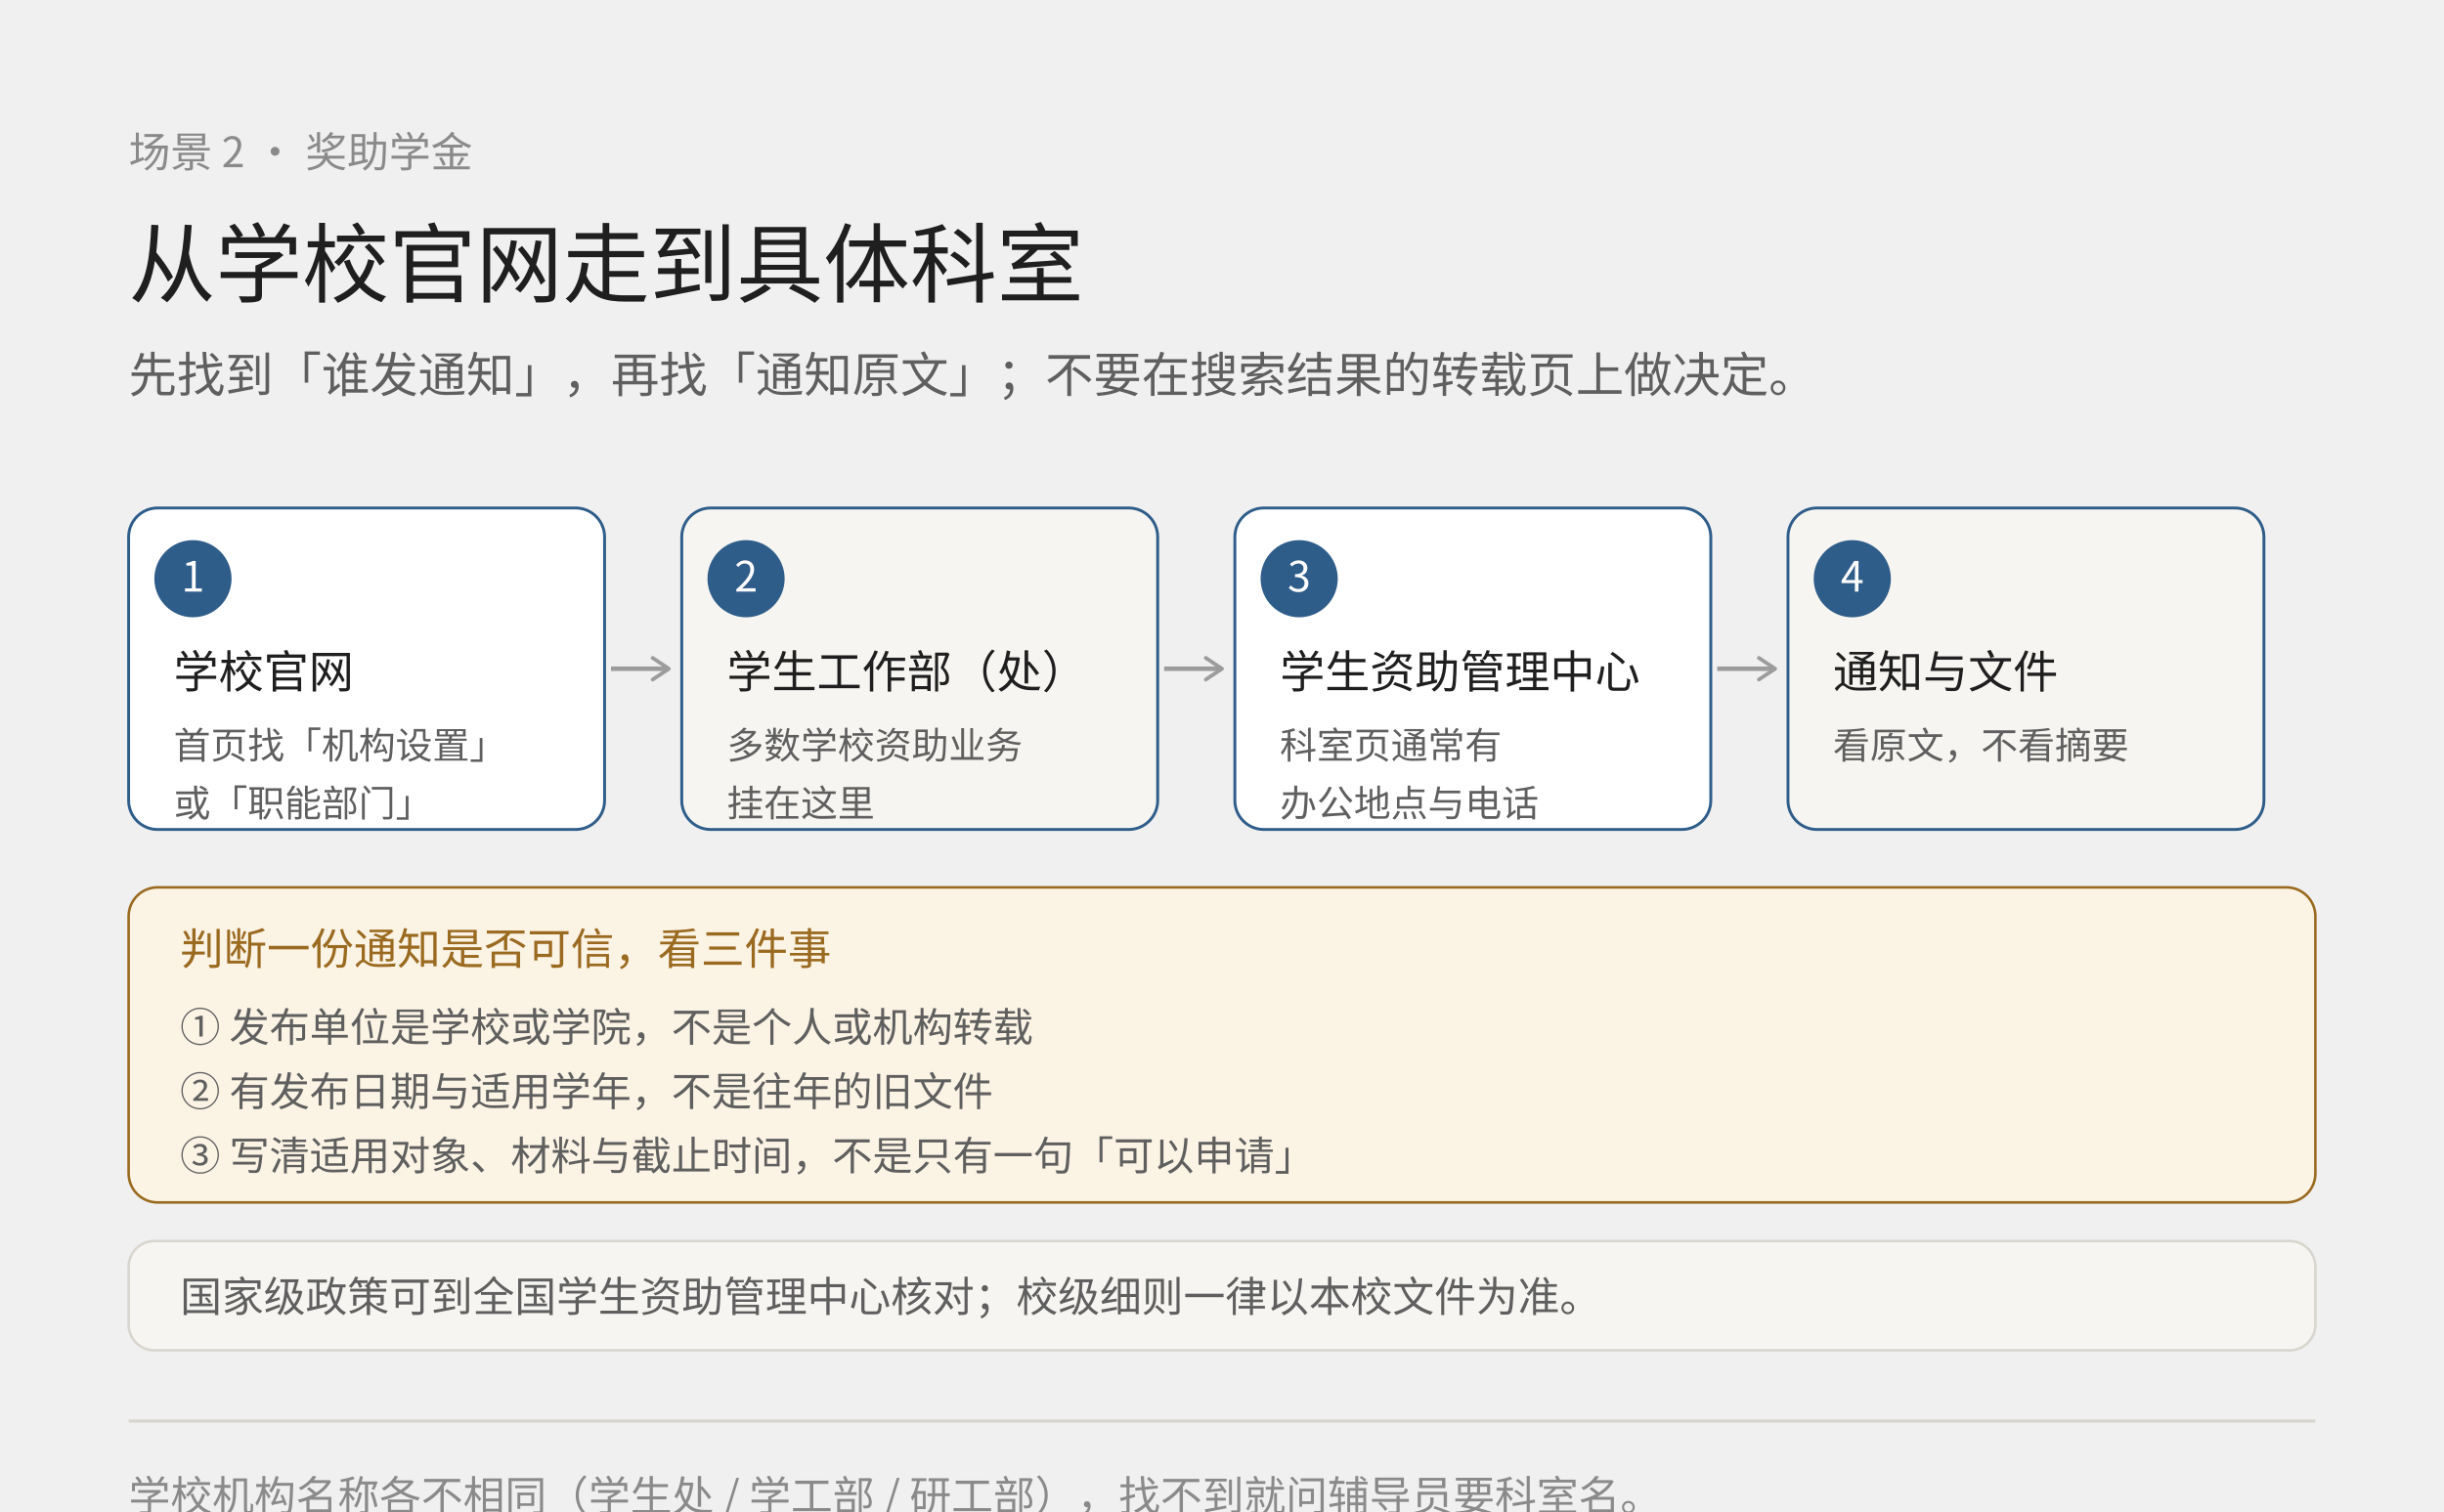
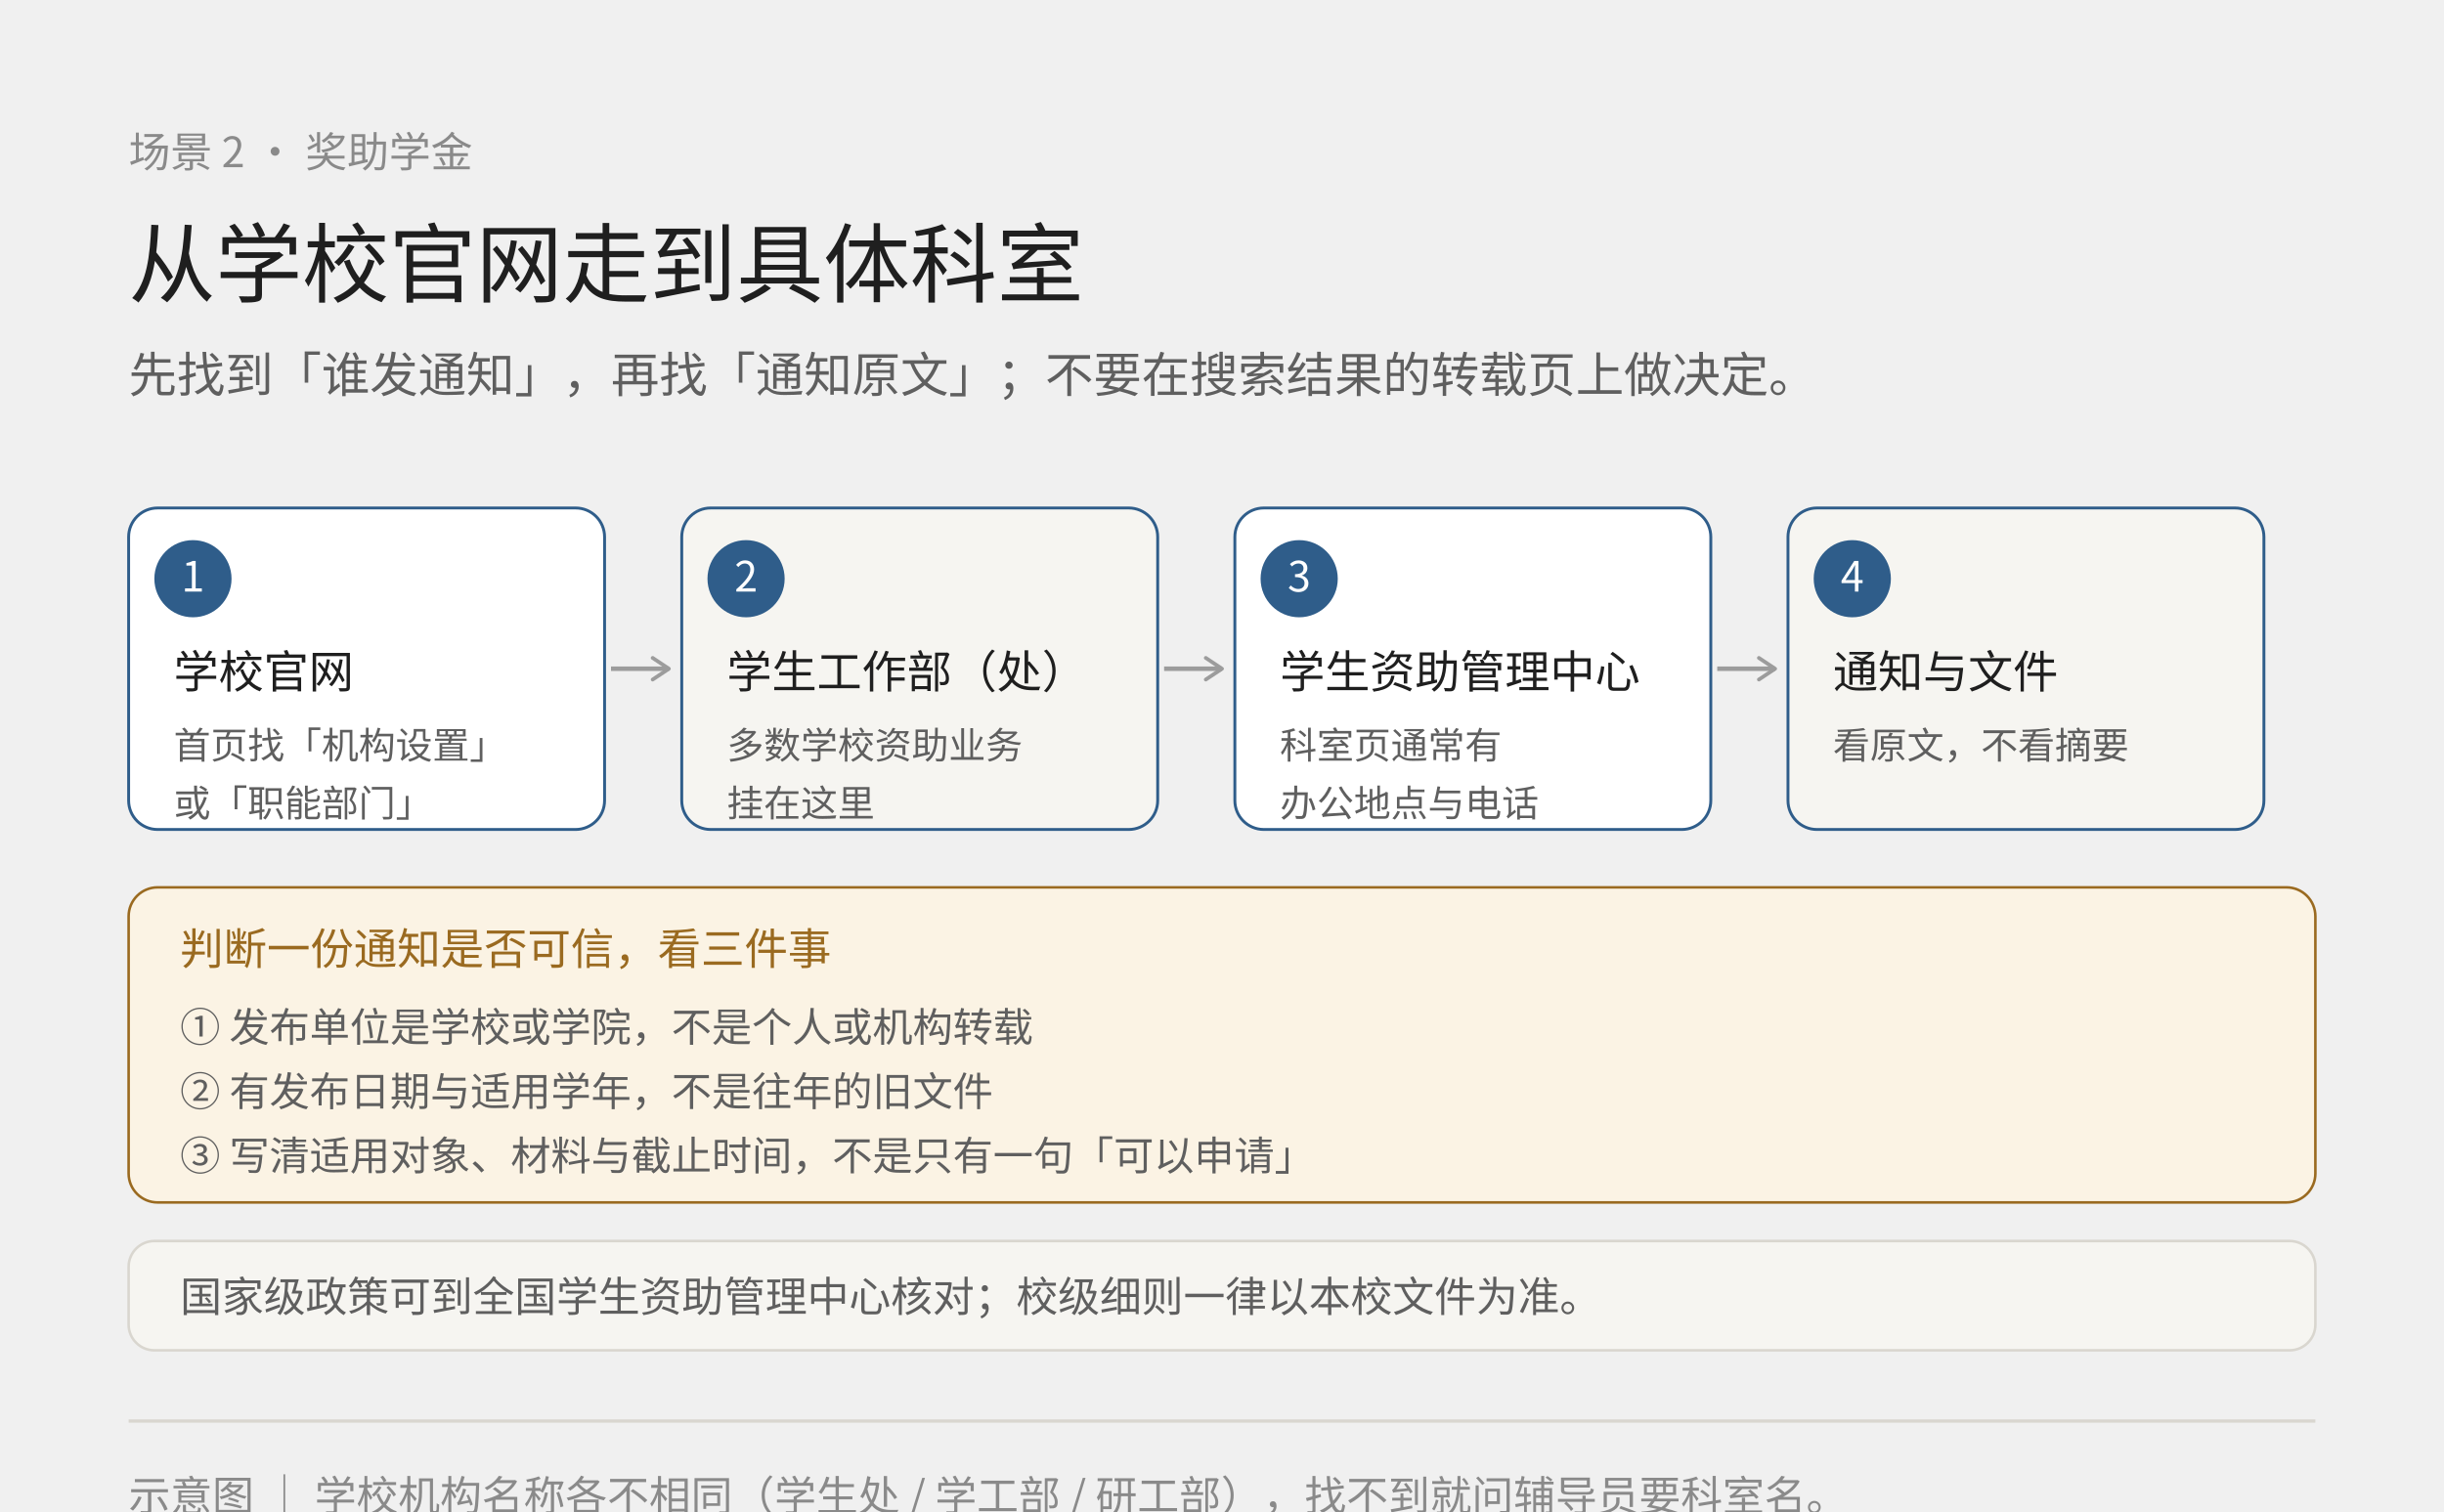
<svg xmlns="http://www.w3.org/2000/svg" viewBox="0 0 760 470" width="760" height="470" font-family="PingFang SC, Noto Sans CJK SC, Source Han Sans SC, Microsoft YaHei, sans-serif">
  <defs>
    <marker id="a" viewBox="0 0 10 10" refX="8" refY="5" markerWidth="6" markerHeight="6" orient="auto-start-reverse">
      <path d="M2 1L8 5L2 9" fill="none" stroke="#9c9c9c" stroke-width="1.4" stroke-linecap="round" stroke-linejoin="round" />
    </marker>
  </defs>
  <text x="40" y="52" font-size="13" fill="#8a8a8a" font-weight="400" text-anchor="start">场景 2 · 奖助学金</text>
  <text x="40" y="92" font-size="27" fill="#1f1f1f" font-weight="500" text-anchor="start">从学校官网走到具体科室</text>
  <text x="40" y="122" font-size="15" fill="#5f5f5f" font-weight="400" text-anchor="start">先找到「谁发通知」，再找「通知原文」；不要在搜索结果的转载页上做决定。</text>
  <rect x="40" y="158" width="148" height="100" rx="9" fill="#ffffff" stroke="#2f5d8a" stroke-width="0.9" />
  <circle cx="60" cy="180" r="12" fill="#2f5d8a" />
  <text x="60" y="184" font-size="13" fill="#ffffff" font-weight="500" text-anchor="middle">1</text>
  <text x="54" y="214" font-size="14" fill="#1f1f1f" font-weight="500" text-anchor="start">学校官网</text>
  <text x="54" y="236" font-size="11.5" fill="#5f5f5f" font-weight="400" text-anchor="start">首页找「机构设置」</text>
  <text x="54" y="254" font-size="11.5" fill="#5f5f5f" font-weight="400" text-anchor="start">或「职能部门」</text>
  <path d="M190 208 L208 208" fill="none" stroke="#9c9c9c" stroke-width="1.4" marker-end="url(#a)" />
  <rect x="212" y="158" width="148" height="100" rx="9" fill="#f6f5f1" stroke="#2f5d8a" stroke-width="0.9" />
  <circle cx="232" cy="180" r="12" fill="#2f5d8a" />
  <text x="232" y="184" font-size="13" fill="#ffffff" font-weight="500" text-anchor="middle">2</text>
  <text x="226" y="214" font-size="14" fill="#1f1f1f" font-weight="500" text-anchor="start">学生工作部（处）</text>
  <text x="226" y="236" font-size="11.5" fill="#5f5f5f" font-weight="400" text-anchor="start">多数学校资助业务</text>
  <text x="226" y="254" font-size="11.5" fill="#5f5f5f" font-weight="400" text-anchor="start">挂在这里</text>
  <path d="M362 208 L380 208" fill="none" stroke="#9c9c9c" stroke-width="1.4" marker-end="url(#a)" />
  <rect x="384" y="158" width="148" height="100" rx="9" fill="#ffffff" stroke="#2f5d8a" stroke-width="0.9" />
  <circle cx="404" cy="180" r="12" fill="#2f5d8a" />
  <text x="404" y="184" font-size="13" fill="#ffffff" font-weight="500" text-anchor="middle">3</text>
  <text x="398" y="214" font-size="14" fill="#1f1f1f" font-weight="500" text-anchor="start">学生资助管理中心</text>
  <text x="398" y="236" font-size="11.5" fill="#5f5f5f" font-weight="400" text-anchor="start">科室页通常有</text>
  <text x="398" y="254" font-size="11.5" fill="#5f5f5f" font-weight="400" text-anchor="start">办公地点与电话</text>
  <path d="M534 208 L552 208" fill="none" stroke="#9c9c9c" stroke-width="1.4" marker-end="url(#a)" />
  <rect x="556" y="158" width="148" height="100" rx="9" fill="#f6f5f1" stroke="#2f5d8a" stroke-width="0.9" />
  <circle cx="576" cy="180" r="12" fill="#2f5d8a" />
  <text x="576" y="184" font-size="13" fill="#ffffff" font-weight="500" text-anchor="middle">4</text>
  <text x="570" y="214" font-size="14" fill="#1f1f1f" font-weight="500" text-anchor="start">通知与文件</text>
  <text x="570" y="236" font-size="11.5" fill="#5f5f5f" font-weight="400" text-anchor="start">看原文，不看摘要</text>
  <rect x="40" y="276" width="680" height="98" rx="9" fill="#fbf3e4" stroke="#9a6a20" stroke-width="0.8" />
  <text x="56" y="300" font-size="13.5" fill="#9a6a20" font-weight="500" text-anchor="start">判断一份通知是否可信，看三件事</text>
  <text x="56" y="324" font-size="12.5" fill="#5f5f5f" font-weight="400" text-anchor="start">① 发布单位是学校或学院，不是个人或机构转载</text>
  <text x="56" y="344" font-size="12.5" fill="#5f5f5f" font-weight="400" text-anchor="start">② 有发布日期与适用学年，不是往年的旧文件</text>
  <text x="56" y="364" font-size="12.5" fill="#5f5f5f" font-weight="400" text-anchor="start">③ 写清适用对象、材料与截止时间，不是只有一句「可以申请」</text>
  <rect x="40" y="386" width="680" height="34" rx="8" fill="#f6f5f1" stroke="#d9d6cf" stroke-width="0.8" />
  <text x="56" y="408" font-size="13" fill="#5f5f5f" font-weight="400" text-anchor="start">国家级政策可到全国学生资助管理中心核对；校级细则一律以本校文件为准。</text>
  <line x1="40" y1="442" x2="720" y2="442" stroke="#d9d6cf" stroke-width="1" />
-   <text x="40" y="470" font-size="13" fill="#8a8a8a" font-weight="400" text-anchor="start">学校机构名称各不相同（学生处 / 学工部 / 研工部），找不到就问辅导员要科室名。</text>
+   <text x="40" y="470" font-size="13" fill="#8a8a8a" font-weight="400" text-anchor="start">示意图 ｜ 学校机构名称各不相同（学生处 / 学工部 / 研工部），找不到就问辅导员要科室名。</text>
</svg>
